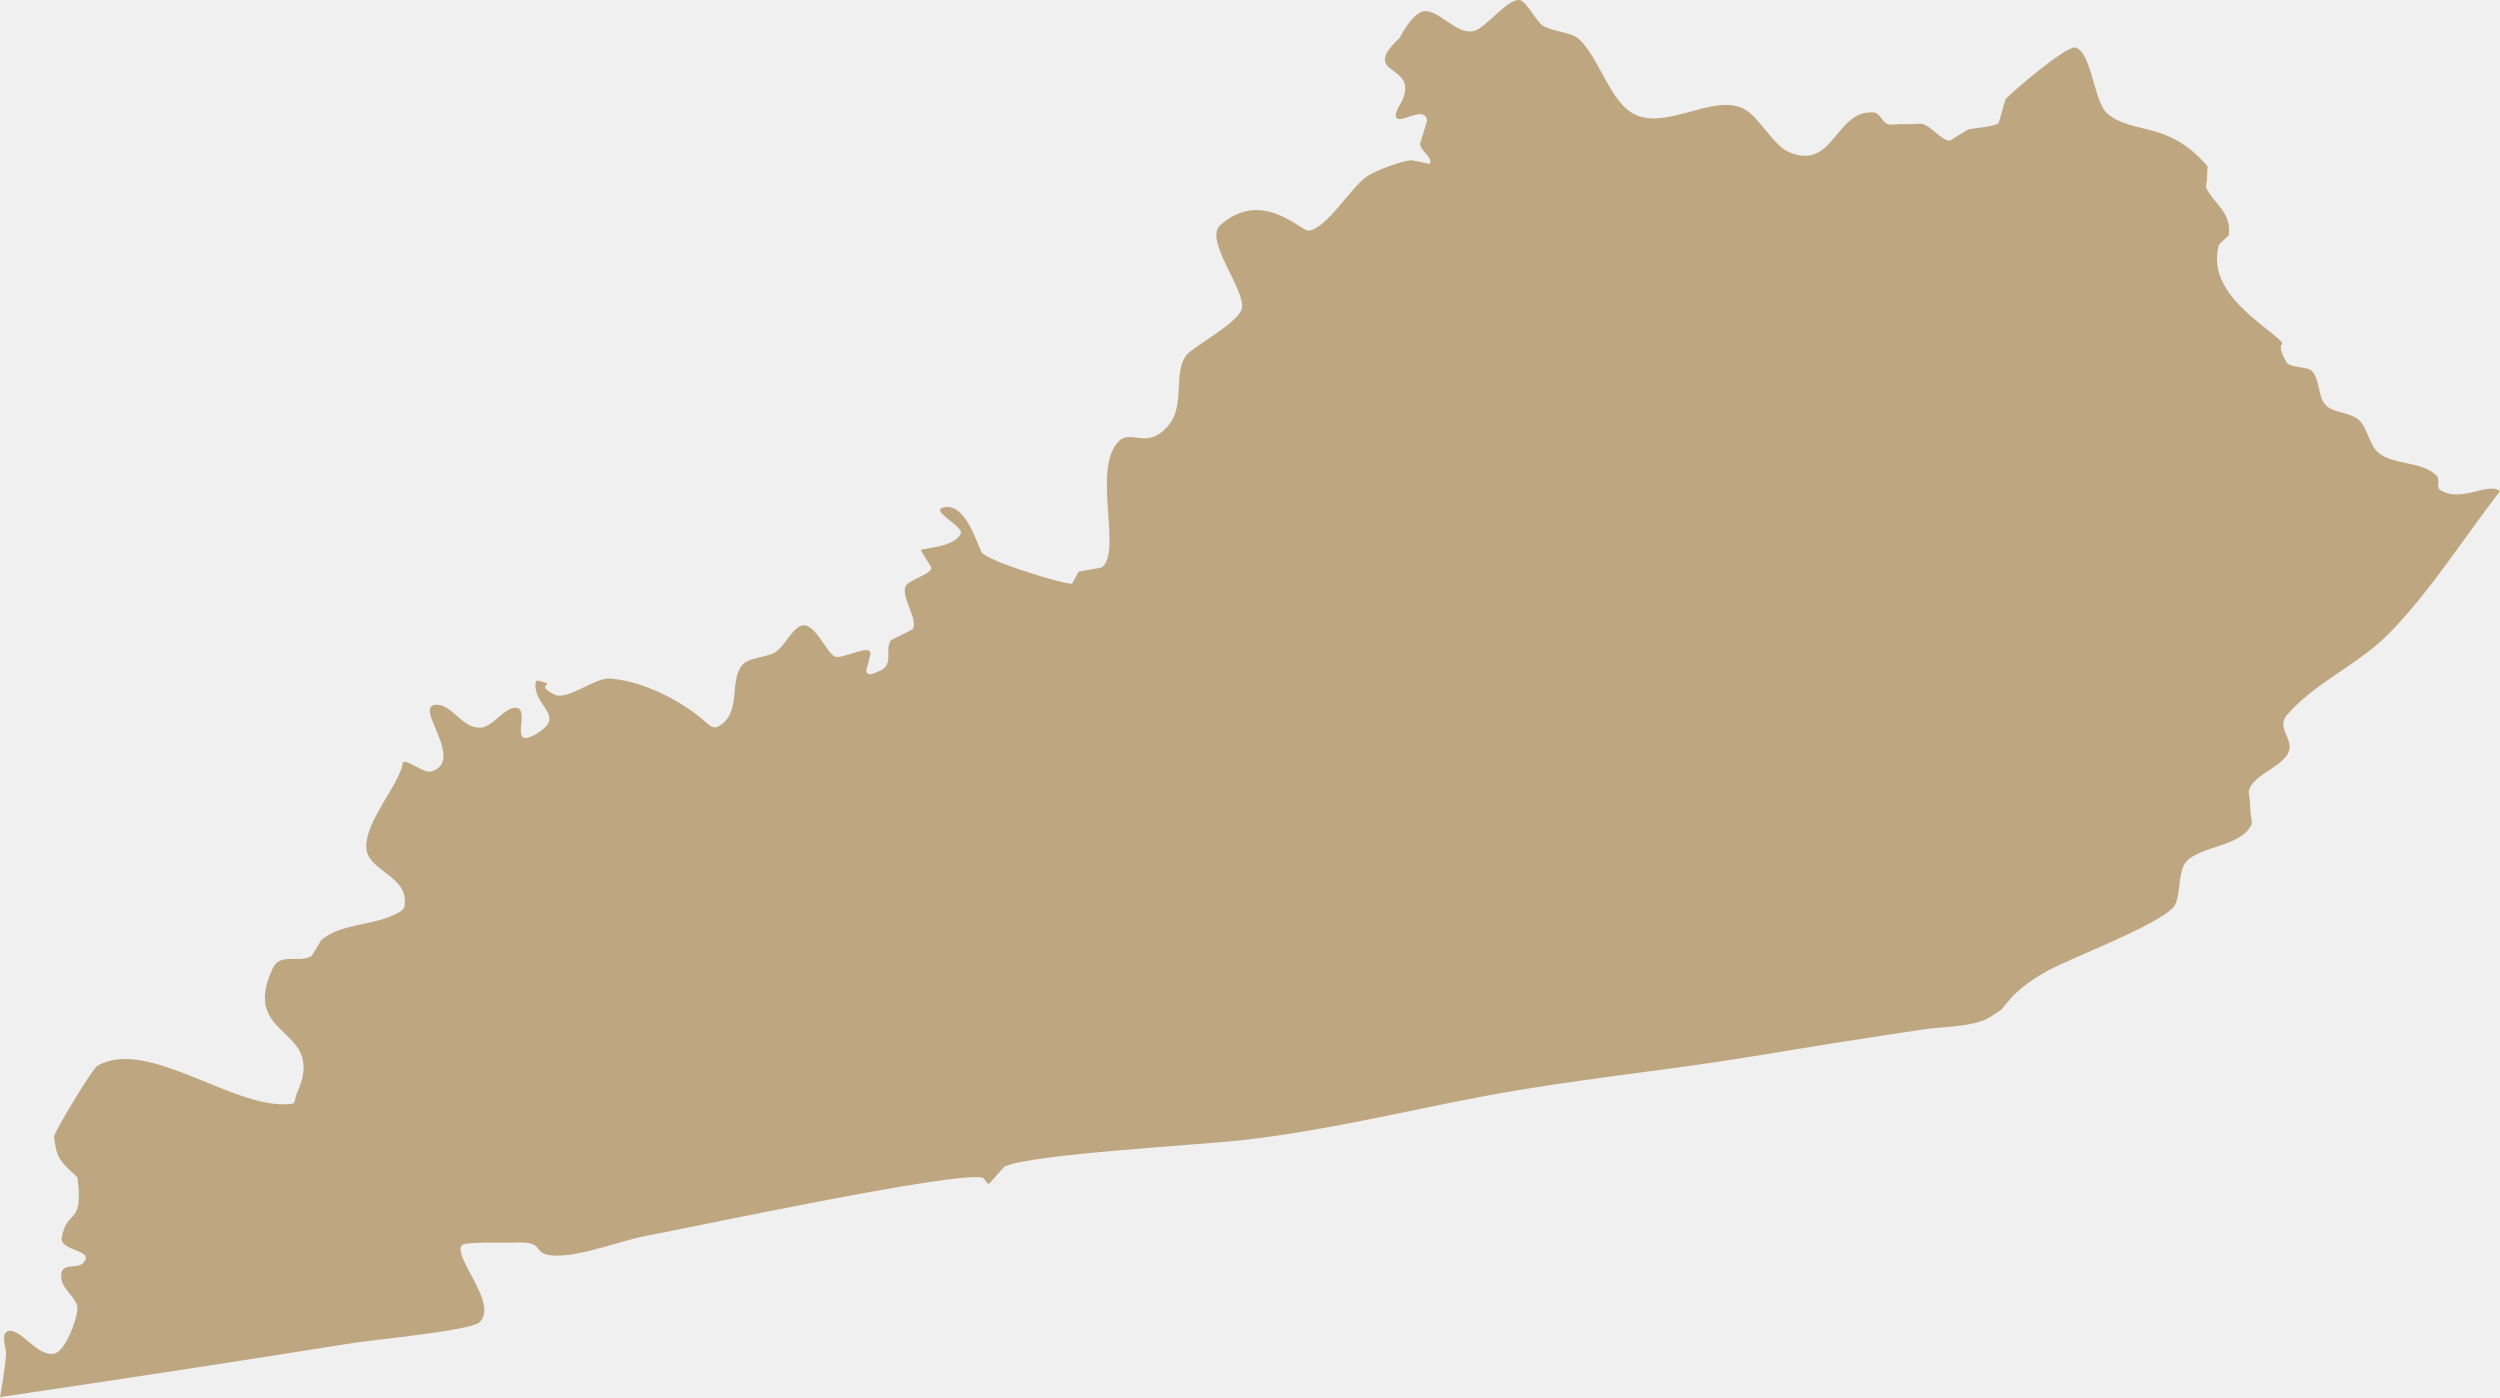
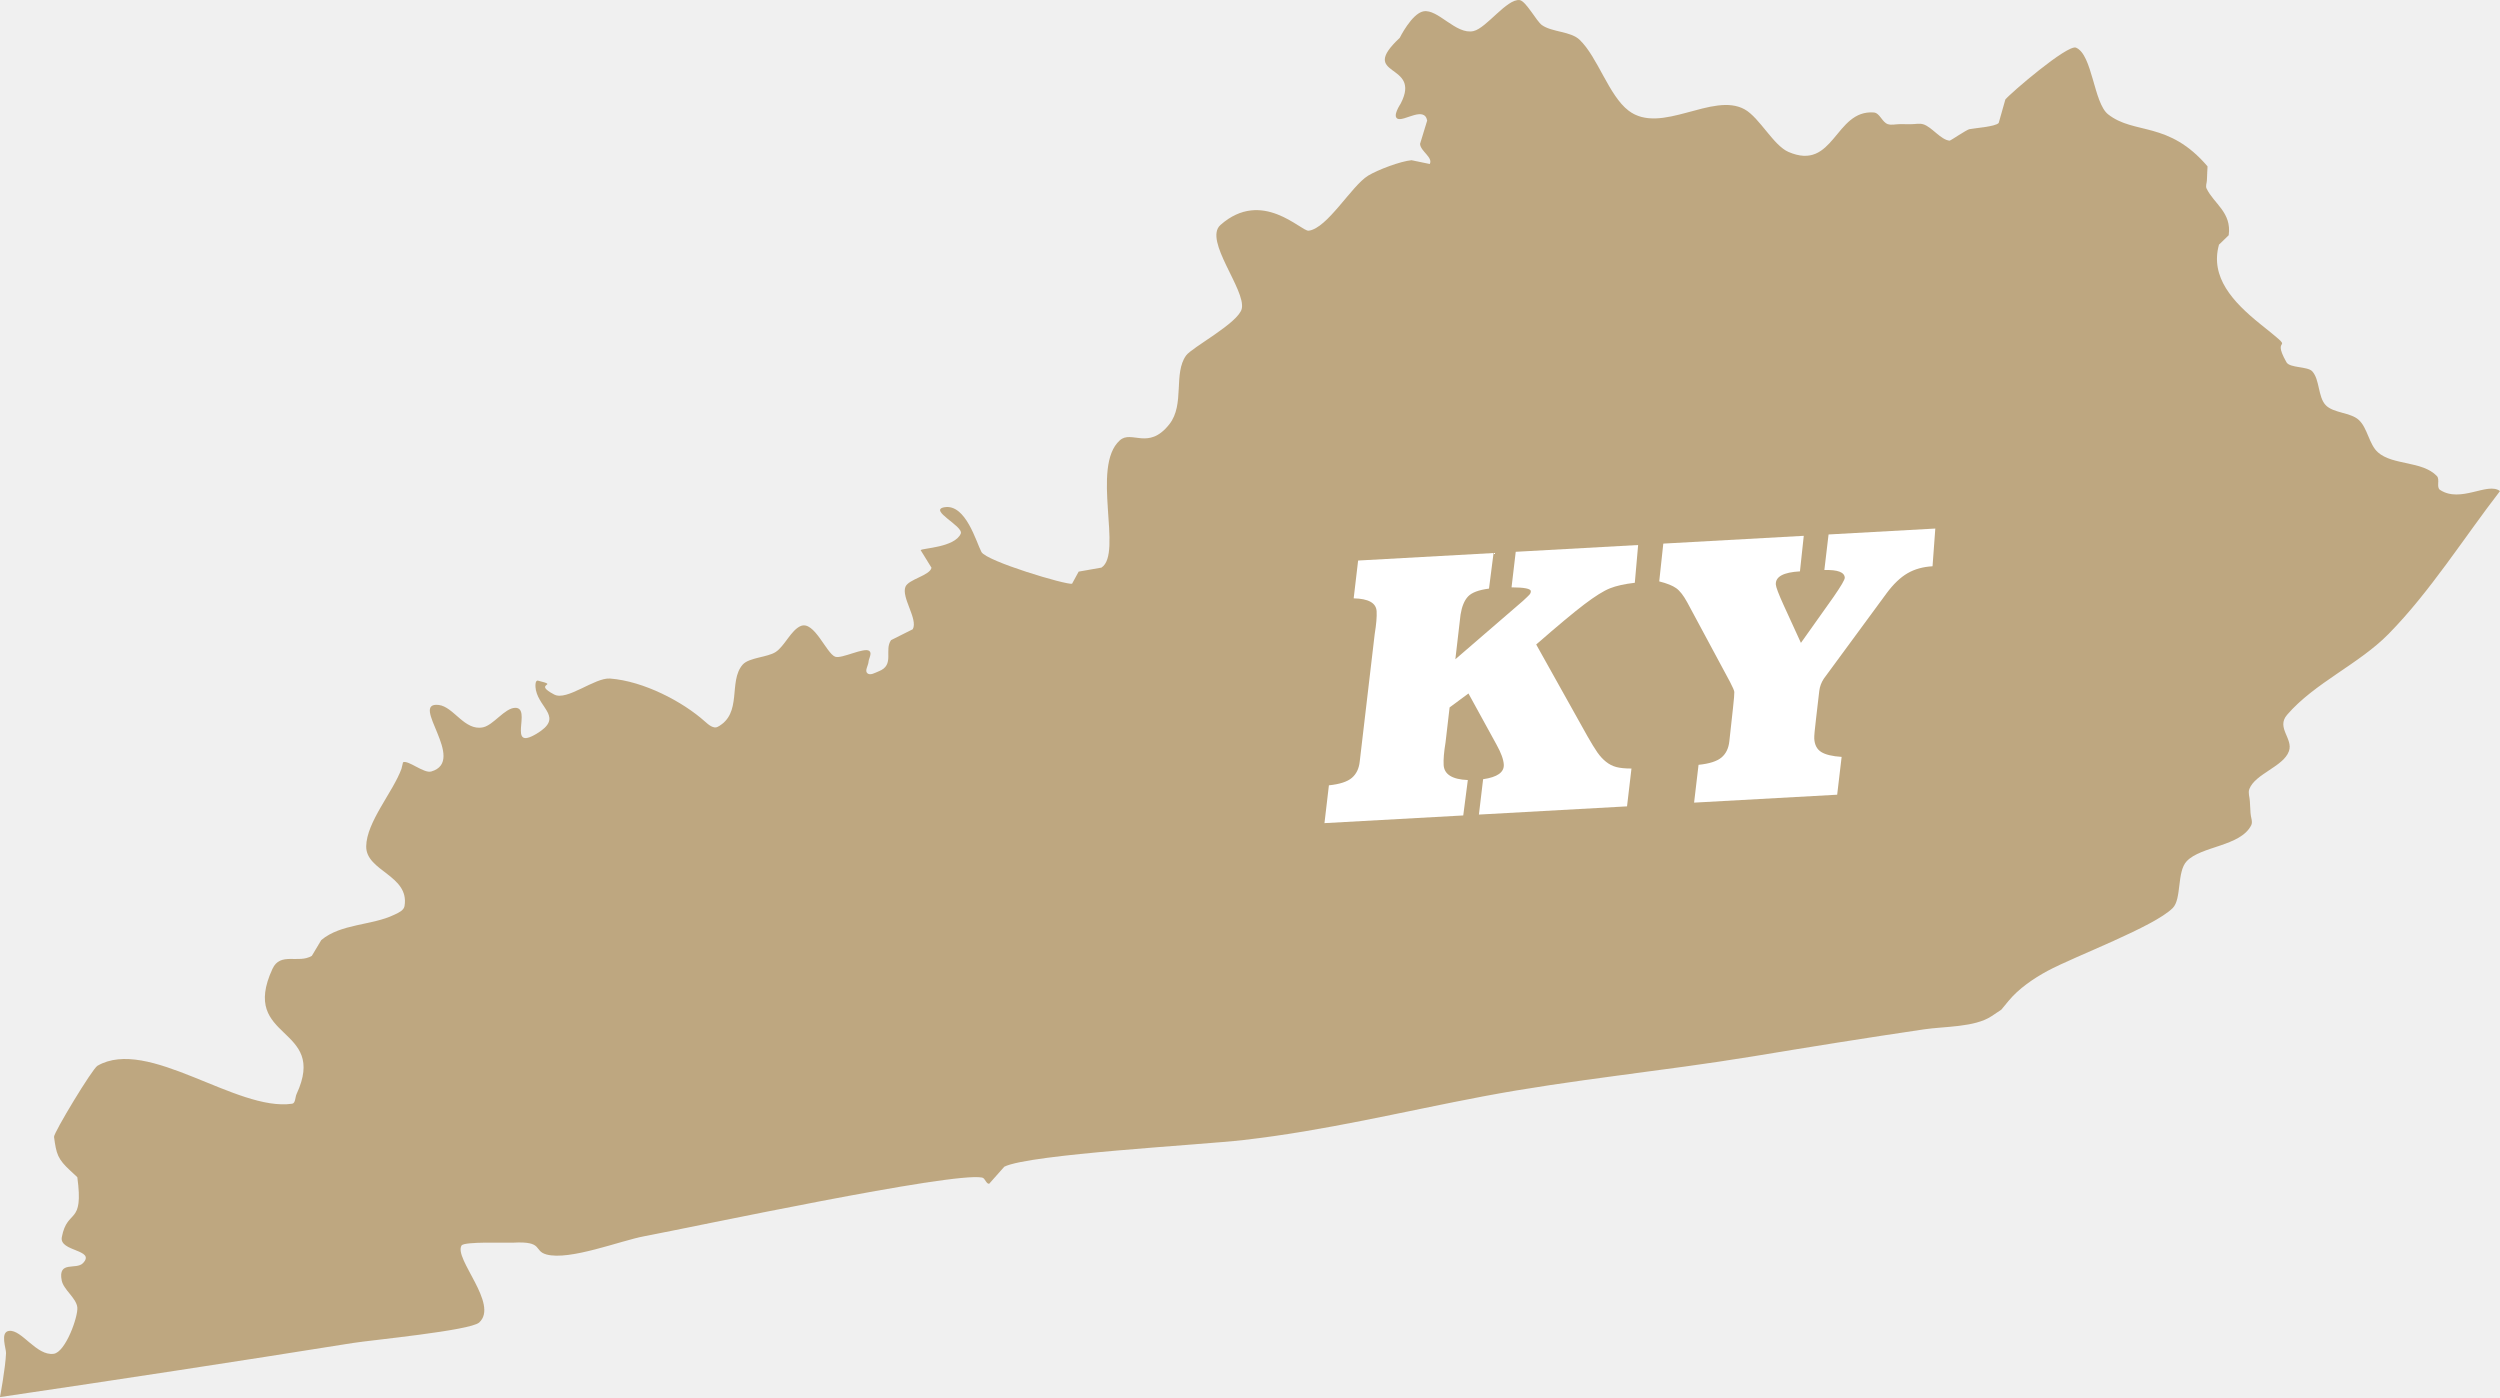
- <svg xmlns="http://www.w3.org/2000/svg" version="1.1" id="Layer_1" x="0px" y="0px" width="306.002px" height="171.004px" viewBox="0 0 306.002 171.004" enable-background="new 0 0 306.002 171.004" xml:space="preserve">
-   <path opacity="0.75" fill="#AE8F5B" d="M49.515,110.898c-0.083,0.551-0.779,0.845-1.28,1.079c-2.716,1.309-6.503,1.067-8.911,3.087  c0,0-1.146,1.934-1.153,1.934c-1.651,0.984-3.854-0.509-4.821,1.592c-4.089,8.853,6.864,6.881,2.951,15.326  c-0.18,0.383-0.119,1.118-0.544,1.182c-6.846,0.979-17.634-8.227-23.831-4.645c-0.638,0.379-5.372,8.223-5.313,8.703  c0.288,2.117,0.44,2.698,2.016,4.155c0.275,0.261,0.837,0.774,0.837,0.774c0.814,6.017-1.207,3.733-1.896,7.336  c-0.358,1.801,4.185,1.5,2.6,3.176c-0.821,0.887-3.106-0.348-2.612,2.134c0.222,1.131,1.773,2.137,1.91,3.278  c0.118,1.146-1.452,5.508-2.893,5.695c-2.108,0.29-3.927-3.012-5.473-2.804c-1.11,0.142-0.345,2.181-0.361,2.701  C0.678,167.409,0,171.004,0,171.004c14.42-2.127,28.826-4.324,43.232-6.625c2.255-0.356,14.307-1.512,15.414-2.498  c2.474-2.226-3.145-7.846-2.149-9.433c0.332-0.515,5.507-0.303,6.275-0.343c3.82-0.219,2.474,0.996,4.122,1.443  c2.845,0.77,9.03-1.685,11.98-2.234c6.082-1.148,37.74-7.912,41.343-7.18c0.385,0.084,0.493,0.816,0.861,0.754  c0,0,1.849-2.088,1.854-2.088c3.121-1.539,24.213-2.668,29.268-3.262c10.056-1.145,19.446-3.47,29.34-5.343  c10.892-2.063,22.058-3.094,33.004-4.896c6.991-1.156,13.979-2.281,20.992-3.313c2.441-0.362,6.165-0.237,8.208-1.593  c0.415-0.28,1.222-0.814,1.222-0.814s0.594-0.716,0.882-1.068c1.237-1.508,3.052-2.743,4.775-3.678  c3.337-1.797,13.036-5.397,15.317-7.689c1.118-1.105,0.488-4.459,1.722-5.742c1.781-1.863,6.558-1.791,7.884-4.383  c0.226-0.439-0.054-0.977-0.076-1.475c-0.021-0.496-0.053-0.992-0.086-1.488c-0.018-0.487-0.239-1.012-0.063-1.475  c0.7-1.875,4.202-2.757,4.85-4.648c0.544-1.521-1.582-2.863-0.232-4.438c3.396-3.935,8.812-6.207,12.453-9.93  c5.061-5.155,9.199-11.745,13.61-17.457c-1.479-1.164-4.803,1.514-7.337-0.146c-0.489-0.316,0.021-1.282-0.396-1.708  c-1.784-1.856-5.399-1.286-7.203-2.889c-1.102-0.97-1.264-2.991-2.358-3.978c-1.005-0.917-3.101-0.818-4.038-1.801  c-0.955-1.006-0.718-3.123-1.648-4.143c-0.563-0.613-2.746-0.389-3.15-1.102c-2.133-3.733,1.737-0.719-3.217-4.689  c-3.343-2.691-6.155-5.738-5.048-9.706c0-0.004,1.191-1.158,1.191-1.158c0.384-2.79-1.809-3.849-2.707-5.712  c-0.152-0.31,0.029-0.687,0.04-1.022c0.01-0.343,0.032-0.686,0.043-1.029c0.022-0.224,0.029-0.672,0.029-0.672  c-4.774-5.594-8.953-3.833-12.168-6.365c-1.776-1.405-1.902-7.309-3.93-8.16c-1.031-0.429-8.065,5.613-8.646,6.346  c0,0.007-0.816,2.873-0.816,2.876c-0.444,0.462-2.938,0.62-3.595,0.759c-0.328,0.065-2.313,1.404-2.392,1.404  c-1.088-0.062-2.226-1.731-3.282-2.015c-0.466-0.125-0.952-0.003-1.439-0.003c-0.475,0-0.952,0-1.43-0.004  c-0.476,0-0.979,0.146-1.427,0c-0.707-0.221-0.979-1.385-1.737-1.431c-4.77-0.334-4.835,7.245-10.423,4.834  c-1.852-0.801-3.532-4.178-5.356-5.207c-3.909-2.19-10.244,3.18-14.214,0.158c-2.427-1.84-3.771-6.55-6.006-8.687  c-1.084-1.039-3.376-0.917-4.612-1.795c-0.664-0.475-1.954-2.951-2.723-3.057c-1.561-0.188-4.061,3.427-5.643,3.792  c-2.143,0.492-4.36-2.753-6.136-2.414c-1.432,0.277-2.901,3.249-2.901,3.249c-5.25,4.914,2.789,2.929,0.116,8.047  c-0.02,0.046-1.067,1.563-0.349,1.86c0.812,0.31,3.247-1.573,3.595,0.208c0,0.01-0.872,2.85-0.872,2.859  c0.054,0.91,1.612,1.648,1.19,2.46l-2.234-0.462c-1.373,0.125-4.139,1.181-5.319,1.893c-2.022,1.24-4.983,6.451-7.27,6.734  c-0.915,0.112-5.704-5.211-10.798-0.699c-2.101,1.857,3.146,7.962,2.605,10.264c-0.425,1.738-6.086,4.713-6.809,5.706  c-1.585,2.189-0.146,5.995-2.046,8.413c-2.562,3.265-4.623,0.669-6.075,1.981c-3.568,3.216,0.424,13.872-2.246,15.574  c0,0-2.771,0.484-2.785,0.491c0,0-0.806,1.474-0.806,1.48c-0.637,0.191-10.486-2.744-11.094-3.885  c-0.641-1.214-1.921-5.914-4.523-5.475c-2.033,0.35,2.371,2.328,1.993,3.229c-0.732,1.712-4.756,1.771-4.908,2.028l1.326,2.153  c-0.212,0.96-2.809,1.398-3.189,2.325c-0.53,1.3,1.571,3.984,0.896,5.198c-0.006,0-2.646,1.325-2.656,1.332  c-0.879,1.227,0.488,3.054-1.516,3.819c-0.438,0.171-1.037,0.551-1.387,0.237c-0.345-0.304,0.091-0.907,0.141-1.362  c0.025-0.452,0.457-1.052,0.115-1.355c-0.58-0.527-3.394,0.977-4.183,0.696c-1.084-0.38-2.565-4.449-4.225-3.764  c-1.188,0.498-1.975,2.461-3.059,3.173c-0.987,0.666-3.286,0.676-4.053,1.557c-1.791,2.052,0.021,5.973-3.062,7.616  c-0.494,0.26-1.135-0.269-1.539-0.641c-2.763-2.471-7.512-4.95-11.613-5.273c-1.887-0.152-5.296,2.783-6.855,1.955  c-2.759-1.454,0.816-1.022-1.981-1.698c-0.385-0.086-0.339,0.771-0.259,1.158c0.497,2.325,3.383,3.336,0.118,5.319  c-3.754,2.266-0.544-3.18-2.652-3.152c-1.273,0.021-2.659,2.11-3.93,2.385c-2.275,0.484-3.593-2.529-5.437-2.737  c-3.674-0.409,3.542,6.856-0.912,8.146c-0.918,0.258-2.814-1.44-3.452-1.127l-0.186,0.783c-1.02,2.83-4.288,6.521-4.321,9.512  C44.796,106.65,50.147,107.133,49.515,110.898" />
+ <svg xmlns="http://www.w3.org/2000/svg" version="1.1" id="Layer_1" x="0px" y="0px" width="244.801px" height="136.803px" viewBox="0 0 244.801 136.803" enable-background="new 0 0 244.801 136.803" xml:space="preserve">
+   <g id="kentucky">
+     <path id="KY" opacity="0.75" fill="#AE8F5B" d="M39.611,88.719c-0.066,0.441-0.623,0.676-1.023,0.863   c-2.173,1.047-5.203,0.854-7.129,2.47c0,0-0.918,1.546-0.924,1.546c-1.32,0.788-3.083-0.406-3.856,1.274   c-3.271,7.082,5.491,5.504,2.36,12.261c-0.143,0.305-0.095,0.894-0.435,0.945c-5.477,0.783-14.106-6.581-19.065-3.715   c-0.509,0.303-4.297,6.578-4.249,6.962c0.23,1.693,0.352,2.158,1.612,3.324c0.221,0.209,0.669,0.62,0.669,0.62   c0.652,4.813-0.966,2.986-1.517,5.868c-0.286,1.441,3.348,1.2,2.08,2.541c-0.657,0.71-2.485-0.277-2.091,1.707   c0.178,0.905,1.42,1.71,1.528,2.623c0.096,0.918-1.161,4.406-2.313,4.556c-1.688,0.233-3.142-2.409-4.379-2.242   c-0.888,0.113-0.275,1.743-0.288,2.161c-0.05,1.445-0.592,4.32-0.592,4.32c11.536-1.701,23.062-3.459,34.586-5.301   c1.804-0.284,11.445-1.208,12.331-1.997c1.979-1.78-2.515-6.276-1.719-7.546c0.266-0.412,4.404-0.242,5.02-0.275   c3.056-0.174,1.979,0.797,3.298,1.156c2.276,0.615,7.224-1.349,9.585-1.789c4.865-0.918,30.191-6.329,33.073-5.743   c0.309,0.068,0.396,0.653,0.689,0.604c0,0,1.479-1.67,1.483-1.67c2.497-1.232,19.37-2.135,23.414-2.61   c8.044-0.916,15.558-2.776,23.473-4.274c8.713-1.651,17.646-2.475,26.403-3.916c5.593-0.925,11.183-1.826,16.793-2.651   c1.953-0.29,4.933-0.19,6.566-1.274c0.332-0.224,0.977-0.651,0.977-0.651s0.476-0.573,0.706-0.854   c0.989-1.206,2.441-2.195,3.821-2.942c2.668-1.438,10.429-4.318,12.253-6.152c0.895-0.884,0.391-3.567,1.378-4.594   c1.425-1.49,5.245-1.433,6.307-3.506c0.181-0.351-0.043-0.781-0.062-1.18c-0.016-0.396-0.042-0.794-0.068-1.19   c-0.014-0.39-0.191-0.81-0.051-1.18c0.561-1.501,3.362-2.206,3.88-3.719c0.435-1.217-1.266-2.291-0.186-3.55   c2.717-3.148,7.049-4.966,9.962-7.944c4.049-4.124,7.359-9.396,10.888-13.966c-1.183-0.931-3.841,1.211-5.868-0.117   c-0.393-0.253,0.017-1.025-0.317-1.366c-1.428-1.485-4.319-1.029-5.763-2.312c-0.882-0.776-1.012-2.393-1.887-3.182   c-0.804-0.734-2.48-0.654-3.231-1.441c-0.764-0.805-0.573-2.499-1.318-3.314c-0.45-0.49-2.196-0.311-2.52-0.881   c-1.706-2.987,1.39-0.575-2.573-3.751c-2.675-2.153-4.925-4.59-4.039-7.765c0-0.003,0.953-0.926,0.953-0.926   c0.308-2.232-1.446-3.08-2.166-4.57c-0.121-0.248,0.024-0.549,0.032-0.817c0.008-0.274,0.026-0.549,0.034-0.823   c0.019-0.179,0.024-0.538,0.024-0.538c-3.82-4.476-7.163-3.066-9.734-5.092c-1.422-1.124-1.522-5.847-3.145-6.528   c-0.824-0.343-6.451,4.49-6.916,5.077c0,0.006-0.653,2.298-0.653,2.301c-0.354,0.37-2.351,0.496-2.876,0.607   c-0.262,0.052-1.85,1.123-1.912,1.123c-0.871-0.05-1.781-1.385-2.627-1.612c-0.372-0.1-0.762-0.002-1.151-0.002   c-0.38,0-0.762,0-1.144-0.003c-0.38,0-0.783,0.117-1.141,0c-0.566-0.177-0.783-1.108-1.391-1.145   c-3.815-0.268-3.868,5.796-8.339,3.867c-1.48-0.641-2.825-3.342-4.284-4.166c-3.128-1.752-8.195,2.544-11.371,0.126   c-1.942-1.472-3.018-5.24-4.805-6.949c-0.867-0.832-2.701-0.734-3.69-1.436c-0.531-0.38-1.562-2.361-2.178-2.446   c-1.248-0.15-3.248,2.742-4.514,3.034c-1.715,0.394-3.489-2.203-4.909-1.931c-1.146,0.222-2.32,2.599-2.32,2.599   c-4.2,3.931,2.23,2.343,0.093,6.438c-0.017,0.037-0.854,1.25-0.279,1.488c0.649,0.248,2.598-1.259,2.876,0.166   c0,0.008-0.698,2.28-0.698,2.288c0.044,0.728,1.29,1.318,0.952,1.968l-1.787-0.37c-1.099,0.1-3.312,0.945-4.255,1.515   c-1.619,0.992-3.987,5.161-5.816,5.387c-0.731,0.089-4.563-4.169-8.639-0.56c-1.68,1.486,2.518,6.37,2.085,8.211   c-0.34,1.39-4.868,3.771-5.447,4.565c-1.268,1.751-0.116,4.796-1.637,6.73c-2.049,2.612-3.698,0.536-4.859,1.585   c-2.854,2.573,0.339,11.098-1.797,12.459c0,0-2.217,0.387-2.229,0.393c0,0-0.645,1.179-0.645,1.184   c-0.51,0.153-8.389-2.195-8.875-3.108c-0.513-0.971-1.536-4.731-3.619-4.38c-1.626,0.28,1.897,1.863,1.595,2.583   c-0.586,1.37-3.805,1.417-3.927,1.622l1.062,1.723c-0.17,0.768-2.247,1.118-2.552,1.86c-0.425,1.04,1.257,3.188,0.716,4.159   c-0.004,0-2.116,1.06-2.124,1.065c-0.703,0.981,0.39,2.443-1.213,3.055c-0.351,0.137-0.83,0.441-1.109,0.189   c-0.275-0.243,0.072-0.726,0.112-1.089c0.021-0.362,0.365-0.842,0.092-1.084c-0.464-0.422-2.714,0.781-3.346,0.557   c-0.867-0.304-2.053-3.559-3.38-3.011c-0.95,0.398-1.579,1.969-2.446,2.539c-0.79,0.533-2.63,0.541-3.242,1.246   c-1.433,1.642,0.016,4.778-2.45,6.092c-0.395,0.209-0.906-0.214-1.23-0.512c-2.21-1.977-6.009-3.96-9.291-4.219   c-1.509-0.122-4.236,2.227-5.483,1.564c-2.207-1.163,0.652-0.817-1.586-1.358c-0.308-0.068-0.271,0.617-0.207,0.927   c0.397,1.859,2.706,2.669,0.095,4.255c-3.003,1.813-0.435-2.544-2.122-2.522c-1.019,0.017-2.127,1.689-3.144,1.908   c-1.82,0.388-2.874-2.023-4.35-2.189c-2.938-0.327,2.834,5.484-0.729,6.517c-0.734,0.206-2.252-1.153-2.762-0.902l-0.148,0.627   c-0.815,2.264-3.431,5.217-3.457,7.61C35.836,85.32,40.118,85.706,39.611,88.719" />
+     <path fill="#FFFFFF" d="M149.898,57.885c0.007,0.122-0.039,0.237-0.136,0.347c-0.099,0.109-0.31,0.312-0.635,0.611l-6.618,5.711   l0.508-4.366c0.127-0.8,0.372-1.393,0.734-1.78c0.363-0.385,1.047-0.643,2.052-0.772l0.447-3.483l-13.262,0.735l-0.436,3.703   c1.453,0.029,2.202,0.451,2.248,1.266c0.029,0.535-0.033,1.277-0.188,2.225l-1.467,12.489c-0.072,0.688-0.329,1.221-0.771,1.599   c-0.443,0.378-1.191,0.621-2.247,0.729l-0.435,3.702l13.59-0.752l0.448-3.466c-1.527-0.062-2.317-0.555-2.368-1.479   c-0.03-0.536,0.032-1.277,0.188-2.226l0.396-3.408l1.846-1.365l2.748,5.009c0.447,0.804,0.685,1.456,0.712,1.955   c0.042,0.755-0.633,1.232-2.025,1.431l-0.412,3.463l14.504-0.804l0.435-3.703c-0.622-0.001-1.115-0.05-1.48-0.146   c-0.365-0.096-0.704-0.269-1.017-0.52c-0.313-0.251-0.596-0.56-0.848-0.923c-0.252-0.364-0.574-0.889-0.965-1.575l-5.019-8.983   c2.106-1.837,3.681-3.15,4.723-3.94c1.042-0.79,1.873-1.309,2.494-1.558c0.62-0.248,1.434-0.429,2.44-0.546l0.325-3.697   l-11.986,0.664l-0.41,3.482C149.256,57.518,149.886,57.642,149.898,57.885L149.898,57.885z" />
+     <path fill="#FFFFFF" d="M180.641,56.565c0.011,0.183-0.357,0.813-1.103,1.892l-3.191,4.495l-1.707-3.73   c-0.486-1.07-0.736-1.734-0.751-1.99c-0.042-0.766,0.745-1.194,2.363-1.284l0.374-3.48l-13.755,0.762l-0.399,3.701   c0.755,0.19,1.311,0.413,1.666,0.667c0.355,0.255,0.717,0.72,1.083,1.395l4.184,7.784c0.272,0.522,0.413,0.85,0.42,0.984   c0.01,0.17-0.034,0.697-0.131,1.581l-0.354,3.223c-0.07,0.7-0.327,1.236-0.77,1.608c-0.444,0.372-1.192,0.612-2.248,0.719   l-0.436,3.702l14.011-0.776l0.436-3.703c-0.919-0.059-1.586-0.22-2.003-0.483c-0.418-0.264-0.643-0.7-0.677-1.308   c-0.013-0.231,0.047-0.9,0.181-2.005l0.311-2.671c0.05-0.417,0.198-0.816,0.446-1.196l6.143-8.357   c0.67-0.903,1.354-1.557,2.051-1.961c0.696-0.405,1.514-0.633,2.45-0.685l0.271-3.693l-10.453,0.579l-0.411,3.482   C179.945,55.78,180.611,56.03,180.641,56.565L180.641,56.565z" />
+   </g>
</svg>
